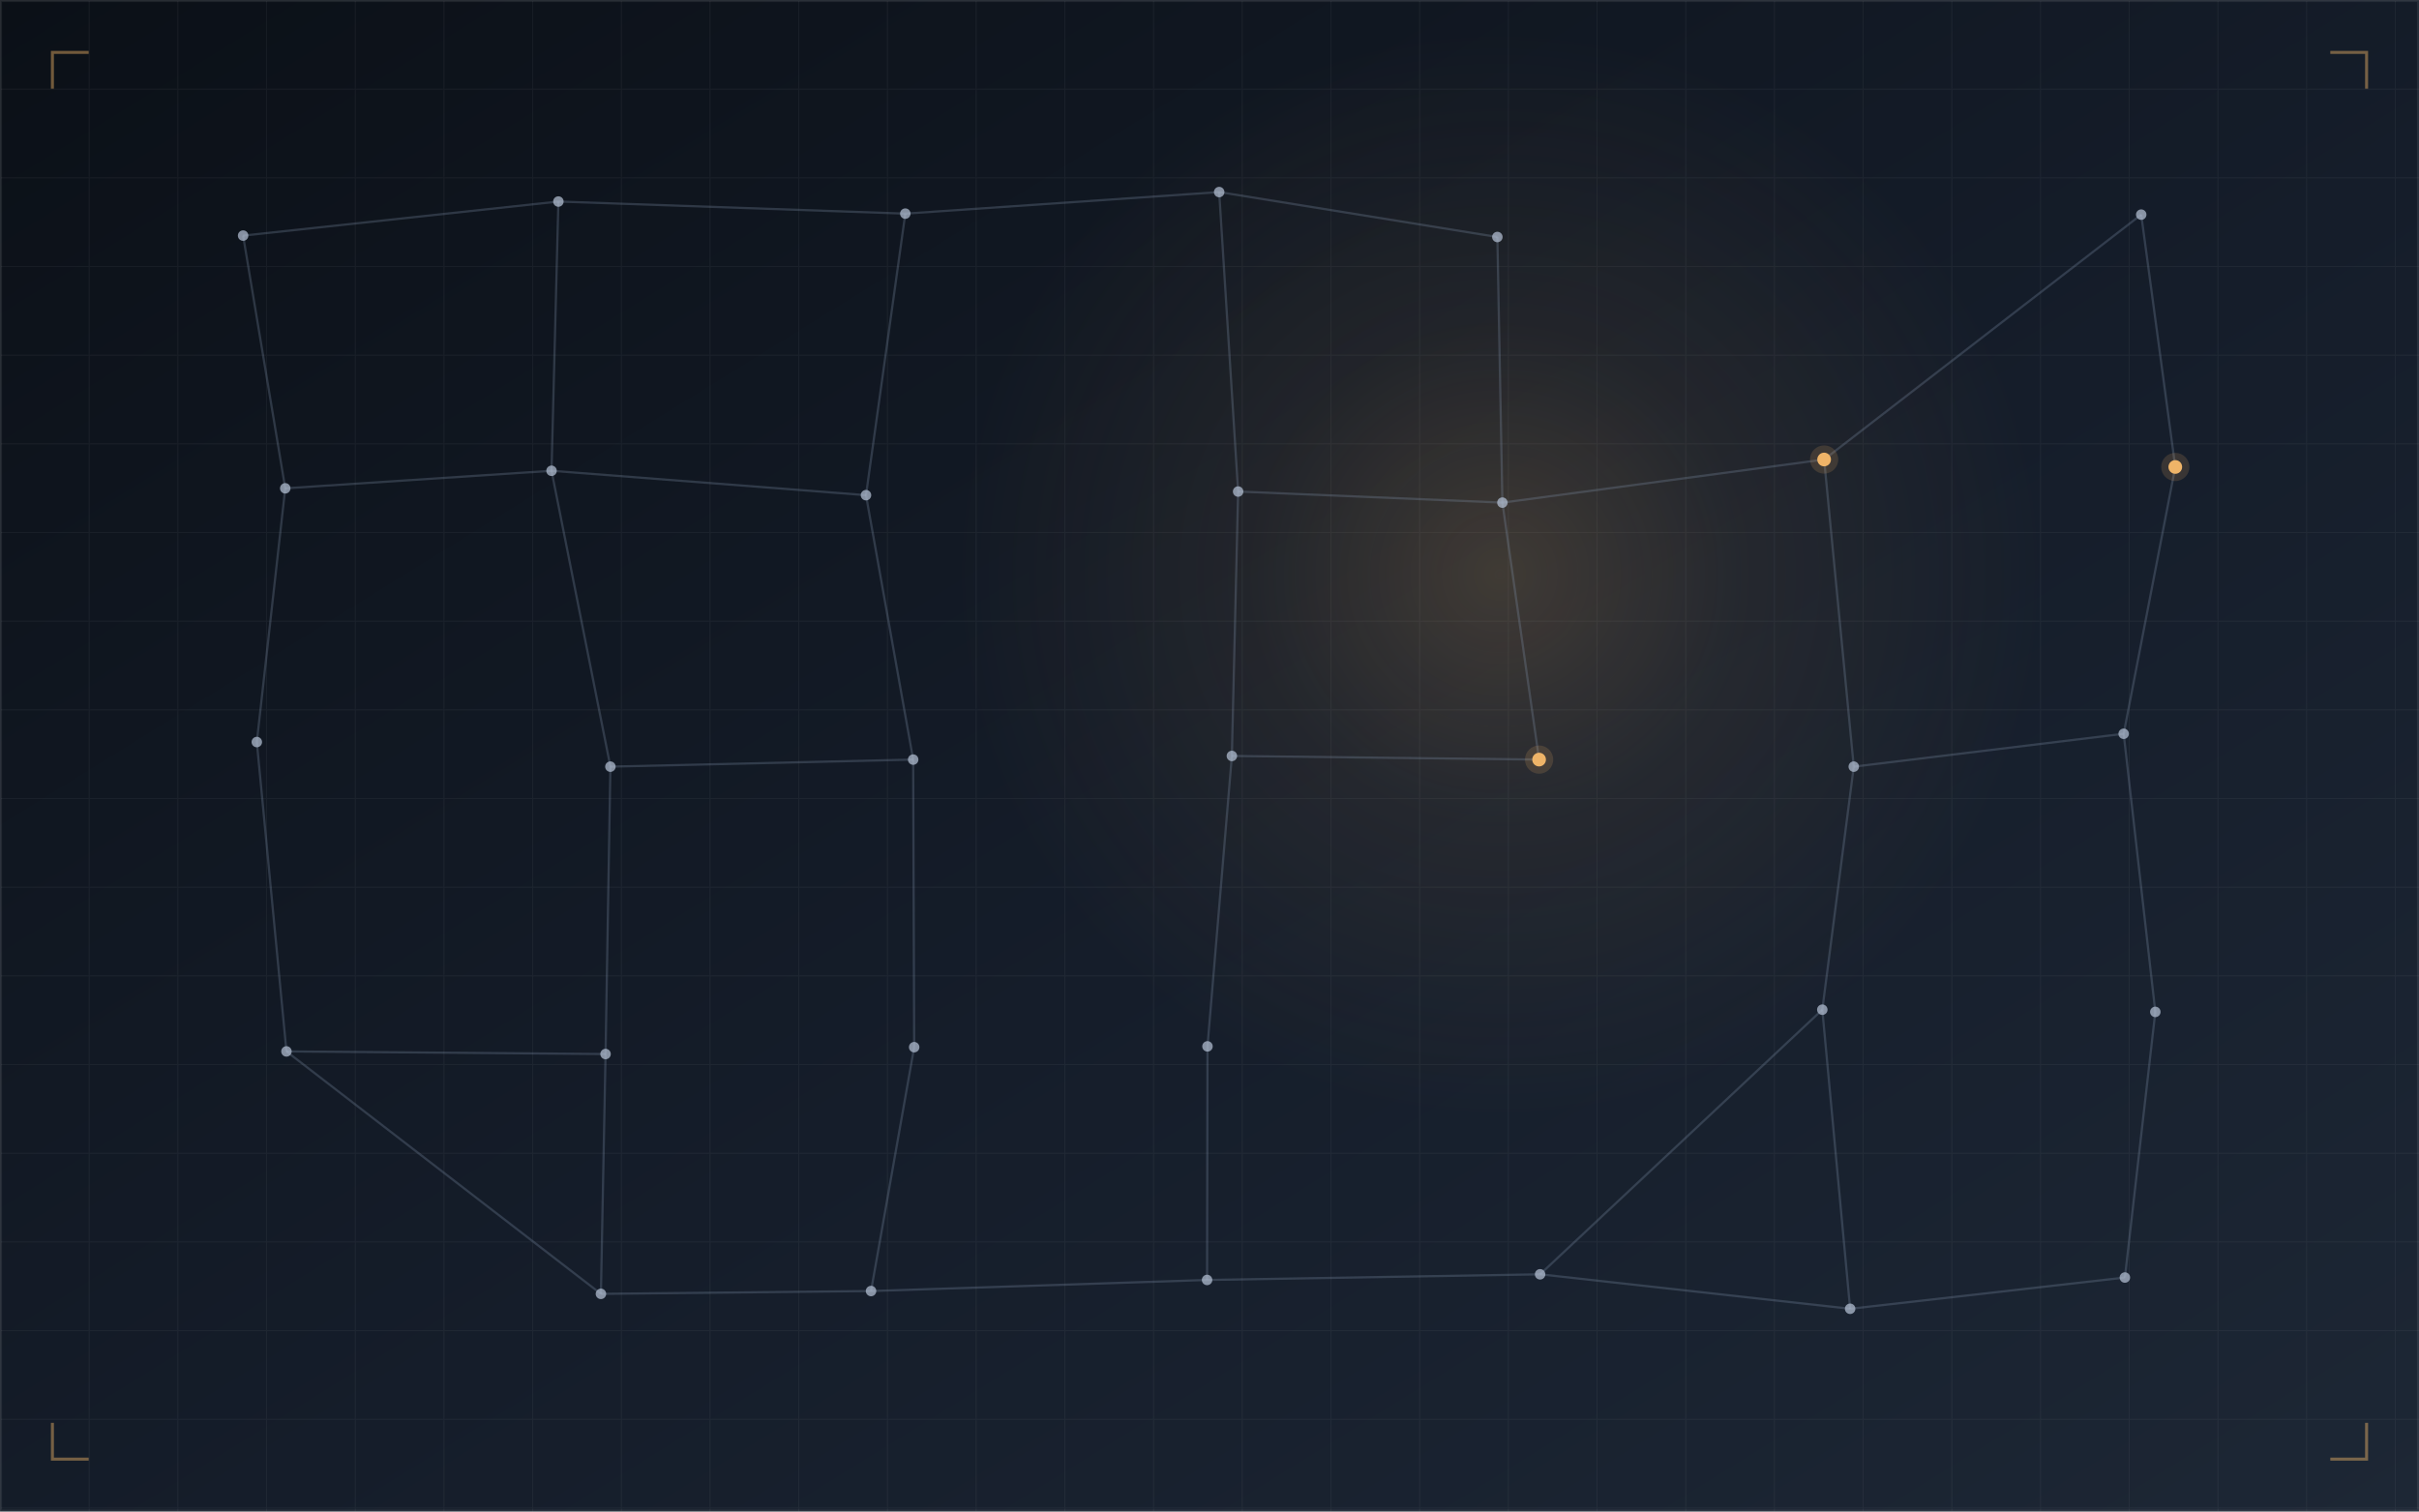
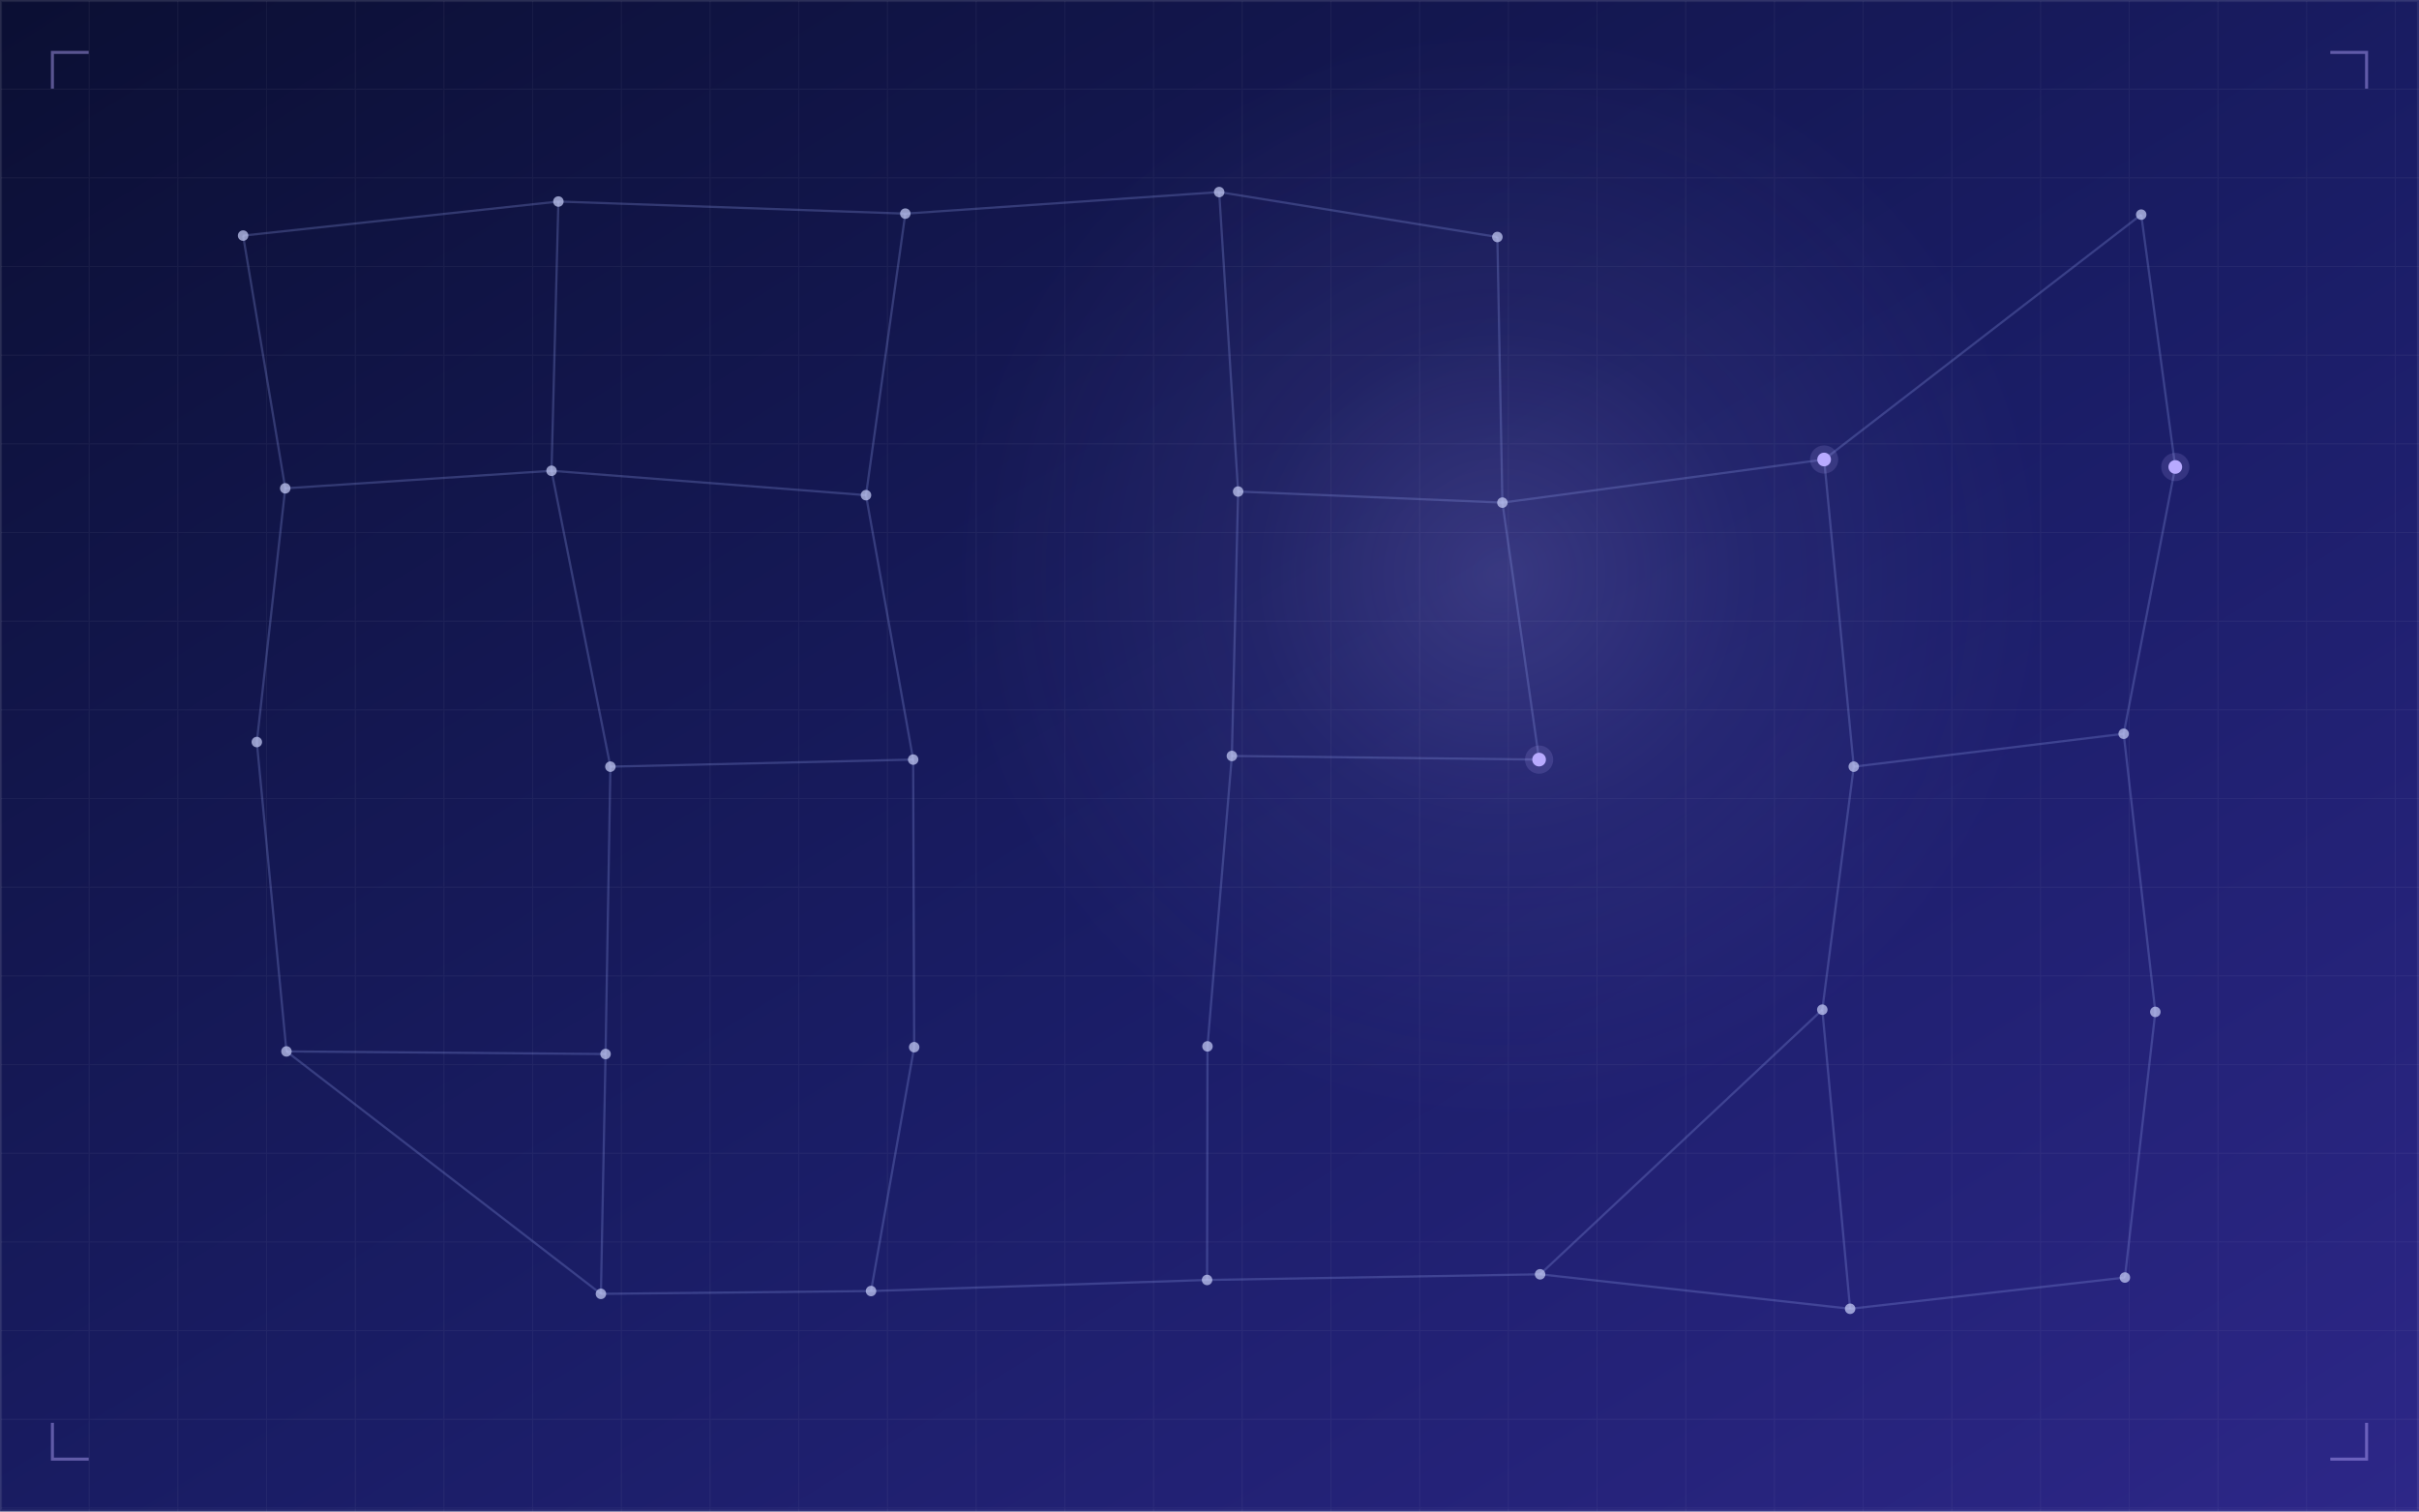
<svg xmlns="http://www.w3.org/2000/svg" viewBox="0 0 1200 750" width="1200" height="750" role="img" aria-hidden="true">
  <defs>
    <linearGradient id="bg-g" x1="0" y1="0" x2="1" y2="1">
-       <stop offset="0%" stop-color="#0B1017" />
-       <stop offset="55%" stop-color="#151D2A" />
-       <stop offset="100%" stop-color="#1D2735" />
+       <stop offset="0%" stop-color="#0B0F33" />
+       <stop offset="55%" stop-color="#1A1D66" />
+       <stop offset="100%" stop-color="#2D2788" />
    </linearGradient>
    <radialGradient id="glow-g" cx="0.5" cy="0.5" r="0.5">
-       <stop offset="0%" stop-color="#EFB468" stop-opacity="0.20" />
-       <stop offset="45%" stop-color="#EFB468" stop-opacity="0.07" />
-       <stop offset="100%" stop-color="#EFB468" stop-opacity="0" />
+       <stop offset="0%" stop-color="#B8AAFF" stop-opacity="0.20" />
+       <stop offset="45%" stop-color="#B8AAFF" stop-opacity="0.07" />
+       <stop offset="100%" stop-color="#B8AAFF" stop-opacity="0" />
    </radialGradient>
    <pattern id="grid-g" width="44" height="44" patternUnits="userSpaceOnUse">
      <path d="M44 0H0V44" fill="none" stroke="#FFFFFF" stroke-opacity="0.045" stroke-width="1" />
    </pattern>
  </defs>
  <rect width="1200" height="750" fill="url(#bg-g)" />
  <rect width="1200" height="750" fill="url(#grid-g)" />
  <circle cx="744" cy="285" r="270" fill="url(#glow-g)" />
-   <line x1="120.6" y1="116.9" x2="141.5" y2="242.3" stroke="#8394AE" stroke-opacity="0.28" stroke-width="1.1" />
-   <line x1="120.6" y1="116.9" x2="277.0" y2="100.0" stroke="#8394AE" stroke-opacity="0.28" stroke-width="1.1" />
-   <line x1="141.5" y1="242.3" x2="127.4" y2="368.2" stroke="#8394AE" stroke-opacity="0.28" stroke-width="1.1" />
-   <line x1="141.5" y1="242.3" x2="273.6" y2="233.6" stroke="#8394AE" stroke-opacity="0.28" stroke-width="1.1" />
-   <line x1="127.4" y1="368.2" x2="142.1" y2="521.7" stroke="#8394AE" stroke-opacity="0.28" stroke-width="1.1" />
-   <line x1="142.1" y1="521.7" x2="300.4" y2="523.0" stroke="#8394AE" stroke-opacity="0.28" stroke-width="1.1" />
-   <line x1="142.1" y1="521.7" x2="298.1" y2="642.0" stroke="#8394AE" stroke-opacity="0.28" stroke-width="1.1" />
-   <line x1="277.0" y1="100.0" x2="273.6" y2="233.6" stroke="#8394AE" stroke-opacity="0.28" stroke-width="1.1" />
-   <line x1="277.0" y1="100.0" x2="449.1" y2="106.0" stroke="#8394AE" stroke-opacity="0.28" stroke-width="1.1" />
-   <line x1="273.6" y1="233.6" x2="302.8" y2="380.4" stroke="#8394AE" stroke-opacity="0.28" stroke-width="1.1" />
-   <line x1="302.8" y1="380.4" x2="300.4" y2="523.0" stroke="#8394AE" stroke-opacity="0.28" stroke-width="1.1" />
-   <line x1="300.4" y1="523.0" x2="298.1" y2="642.0" stroke="#8394AE" stroke-opacity="0.28" stroke-width="1.1" />
-   <line x1="298.1" y1="642.0" x2="432.1" y2="640.6" stroke="#8394AE" stroke-opacity="0.28" stroke-width="1.1" />
-   <line x1="449.1" y1="106.0" x2="429.6" y2="245.7" stroke="#8394AE" stroke-opacity="0.28" stroke-width="1.1" />
-   <line x1="449.1" y1="106.0" x2="604.8" y2="95.3" stroke="#8394AE" stroke-opacity="0.28" stroke-width="1.1" />
-   <line x1="429.6" y1="245.7" x2="453.0" y2="376.9" stroke="#8394AE" stroke-opacity="0.28" stroke-width="1.1" />
-   <line x1="273.6" y1="233.6" x2="429.6" y2="245.7" stroke="#8394AE" stroke-opacity="0.28" stroke-width="1.1" />
-   <line x1="453.0" y1="376.9" x2="453.5" y2="519.6" stroke="#8394AE" stroke-opacity="0.28" stroke-width="1.1" />
-   <line x1="302.8" y1="380.4" x2="453.0" y2="376.9" stroke="#8394AE" stroke-opacity="0.28" stroke-width="1.1" />
-   <line x1="453.5" y1="519.6" x2="432.1" y2="640.6" stroke="#8394AE" stroke-opacity="0.28" stroke-width="1.1" />
-   <line x1="604.8" y1="95.3" x2="742.8" y2="117.6" stroke="#8394AE" stroke-opacity="0.28" stroke-width="1.1" />
-   <line x1="604.8" y1="95.3" x2="614.2" y2="243.9" stroke="#8394AE" stroke-opacity="0.28" stroke-width="1.1" />
-   <line x1="614.2" y1="243.9" x2="611.1" y2="375.1" stroke="#8394AE" stroke-opacity="0.28" stroke-width="1.1" />
-   <line x1="614.2" y1="243.9" x2="745.3" y2="249.4" stroke="#8394AE" stroke-opacity="0.28" stroke-width="1.1" />
-   <line x1="611.1" y1="375.1" x2="599.0" y2="519.2" stroke="#8394AE" stroke-opacity="0.28" stroke-width="1.1" />
-   <line x1="599.0" y1="519.2" x2="598.8" y2="635.1" stroke="#8394AE" stroke-opacity="0.28" stroke-width="1.1" />
-   <line x1="598.8" y1="635.1" x2="764.0" y2="632.3" stroke="#8394AE" stroke-opacity="0.28" stroke-width="1.1" />
-   <line x1="432.1" y1="640.6" x2="598.8" y2="635.1" stroke="#8394AE" stroke-opacity="0.28" stroke-width="1.1" />
-   <line x1="742.8" y1="117.6" x2="745.3" y2="249.4" stroke="#8394AE" stroke-opacity="0.28" stroke-width="1.1" />
-   <line x1="745.3" y1="249.4" x2="763.5" y2="376.9" stroke="#8394AE" stroke-opacity="0.28" stroke-width="1.1" />
-   <line x1="611.1" y1="375.1" x2="763.5" y2="376.9" stroke="#8394AE" stroke-opacity="0.28" stroke-width="1.1" />
-   <line x1="764.0" y1="632.3" x2="917.8" y2="649.4" stroke="#8394AE" stroke-opacity="0.28" stroke-width="1.1" />
-   <line x1="764.0" y1="632.3" x2="904.0" y2="501.0" stroke="#8394AE" stroke-opacity="0.28" stroke-width="1.1" />
-   <line x1="904.9" y1="228.0" x2="919.6" y2="380.4" stroke="#8394AE" stroke-opacity="0.28" stroke-width="1.1" />
-   <line x1="745.3" y1="249.4" x2="904.9" y2="228.0" stroke="#8394AE" stroke-opacity="0.28" stroke-width="1.1" />
-   <line x1="919.6" y1="380.4" x2="904.0" y2="501.0" stroke="#8394AE" stroke-opacity="0.28" stroke-width="1.1" />
-   <line x1="919.6" y1="380.4" x2="1053.5" y2="364.1" stroke="#8394AE" stroke-opacity="0.28" stroke-width="1.1" />
-   <line x1="904.0" y1="501.0" x2="917.8" y2="649.4" stroke="#8394AE" stroke-opacity="0.28" stroke-width="1.1" />
-   <line x1="917.8" y1="649.4" x2="1054.1" y2="633.9" stroke="#8394AE" stroke-opacity="0.28" stroke-width="1.1" />
-   <line x1="1062.2" y1="106.5" x2="1079.1" y2="231.7" stroke="#8394AE" stroke-opacity="0.28" stroke-width="1.1" />
-   <line x1="904.9" y1="228.0" x2="1062.2" y2="106.5" stroke="#8394AE" stroke-opacity="0.28" stroke-width="1.1" />
-   <line x1="1079.1" y1="231.7" x2="1053.5" y2="364.1" stroke="#8394AE" stroke-opacity="0.28" stroke-width="1.1" />
-   <line x1="1069.2" y1="502.1" x2="1054.1" y2="633.9" stroke="#8394AE" stroke-opacity="0.28" stroke-width="1.1" />
-   <line x1="1053.5" y1="364.1" x2="1069.2" y2="502.1" stroke="#8394AE" stroke-opacity="0.28" stroke-width="1.1" />
-   <circle cx="120.6" cy="116.9" r="2.6" fill="#B4C1D4" fill-opacity="0.72" />
-   <circle cx="141.5" cy="242.3" r="2.6" fill="#B4C1D4" fill-opacity="0.72" />
-   <circle cx="127.4" cy="368.2" r="2.6" fill="#B4C1D4" fill-opacity="0.72" />
-   <circle cx="142.1" cy="521.7" r="2.6" fill="#B4C1D4" fill-opacity="0.72" />
-   <circle cx="277.0" cy="100.0" r="2.6" fill="#B4C1D4" fill-opacity="0.72" />
-   <circle cx="273.6" cy="233.6" r="2.6" fill="#B4C1D4" fill-opacity="0.72" />
-   <circle cx="302.8" cy="380.4" r="2.6" fill="#B4C1D4" fill-opacity="0.72" />
-   <circle cx="300.4" cy="523.0" r="2.6" fill="#B4C1D4" fill-opacity="0.72" />
-   <circle cx="298.1" cy="642.0" r="2.6" fill="#B4C1D4" fill-opacity="0.72" />
-   <circle cx="449.1" cy="106.0" r="2.6" fill="#B4C1D4" fill-opacity="0.72" />
-   <circle cx="429.6" cy="245.7" r="2.6" fill="#B4C1D4" fill-opacity="0.72" />
-   <circle cx="453.0" cy="376.9" r="2.6" fill="#B4C1D4" fill-opacity="0.72" />
-   <circle cx="453.5" cy="519.6" r="2.6" fill="#B4C1D4" fill-opacity="0.72" />
-   <circle cx="432.1" cy="640.6" r="2.6" fill="#B4C1D4" fill-opacity="0.72" />
-   <circle cx="604.8" cy="95.3" r="2.6" fill="#B4C1D4" fill-opacity="0.72" />
-   <circle cx="614.2" cy="243.9" r="2.6" fill="#B4C1D4" fill-opacity="0.72" />
-   <circle cx="611.1" cy="375.1" r="2.6" fill="#B4C1D4" fill-opacity="0.72" />
-   <circle cx="599.0" cy="519.2" r="2.6" fill="#B4C1D4" fill-opacity="0.72" />
-   <circle cx="598.8" cy="635.1" r="2.6" fill="#B4C1D4" fill-opacity="0.72" />
-   <circle cx="742.8" cy="117.6" r="2.6" fill="#B4C1D4" fill-opacity="0.72" />
-   <circle cx="745.3" cy="249.4" r="2.6" fill="#B4C1D4" fill-opacity="0.72" />
-   <circle cx="763.5" cy="376.9" r="7" fill="#EFB468" fill-opacity="0.16" />
-   <circle cx="763.5" cy="376.9" r="3.4" fill="#EFB468" />
-   <circle cx="764.0" cy="632.3" r="2.6" fill="#B4C1D4" fill-opacity="0.72" />
-   <circle cx="904.9" cy="228.0" r="7" fill="#EFB468" fill-opacity="0.16" />
-   <circle cx="904.9" cy="228.0" r="3.4" fill="#EFB468" />
-   <circle cx="919.6" cy="380.4" r="2.6" fill="#B4C1D4" fill-opacity="0.72" />
-   <circle cx="904.0" cy="501.0" r="2.6" fill="#B4C1D4" fill-opacity="0.72" />
-   <circle cx="917.8" cy="649.4" r="2.6" fill="#B4C1D4" fill-opacity="0.72" />
-   <circle cx="1062.2" cy="106.5" r="2.6" fill="#B4C1D4" fill-opacity="0.72" />
-   <circle cx="1079.1" cy="231.7" r="7" fill="#EFB468" fill-opacity="0.16" />
-   <circle cx="1079.1" cy="231.7" r="3.4" fill="#EFB468" />
-   <circle cx="1053.5" cy="364.1" r="2.6" fill="#B4C1D4" fill-opacity="0.72" />
-   <circle cx="1069.2" cy="502.1" r="2.6" fill="#B4C1D4" fill-opacity="0.72" />
-   <circle cx="1054.1" cy="633.9" r="2.6" fill="#B4C1D4" fill-opacity="0.72" />
-   <path d="M26 44V26H44" fill="none" stroke="#EFB468" stroke-opacity="0.45" stroke-width="1.5" />
-   <path d="M1174 44V26H1156" fill="none" stroke="#EFB468" stroke-opacity="0.45" stroke-width="1.5" />
-   <path d="M26 706V724H44" fill="none" stroke="#EFB468" stroke-opacity="0.45" stroke-width="1.5" />
-   <path d="M1174 706V724H1156" fill="none" stroke="#EFB468" stroke-opacity="0.45" stroke-width="1.5" />
+   <line x1="120.6" y1="116.9" x2="141.5" y2="242.3" stroke="#8E9BE6" stroke-opacity="0.28" stroke-width="1.1" />
+   <line x1="120.6" y1="116.9" x2="277.0" y2="100.0" stroke="#8E9BE6" stroke-opacity="0.28" stroke-width="1.1" />
+   <line x1="141.5" y1="242.3" x2="127.4" y2="368.2" stroke="#8E9BE6" stroke-opacity="0.28" stroke-width="1.1" />
+   <line x1="141.5" y1="242.3" x2="273.6" y2="233.6" stroke="#8E9BE6" stroke-opacity="0.28" stroke-width="1.1" />
+   <line x1="127.4" y1="368.2" x2="142.1" y2="521.7" stroke="#8E9BE6" stroke-opacity="0.28" stroke-width="1.1" />
+   <line x1="142.1" y1="521.7" x2="300.4" y2="523.0" stroke="#8E9BE6" stroke-opacity="0.28" stroke-width="1.1" />
+   <line x1="142.1" y1="521.7" x2="298.1" y2="642.0" stroke="#8E9BE6" stroke-opacity="0.28" stroke-width="1.1" />
+   <line x1="277.0" y1="100.0" x2="273.6" y2="233.6" stroke="#8E9BE6" stroke-opacity="0.28" stroke-width="1.1" />
+   <line x1="277.0" y1="100.0" x2="449.1" y2="106.0" stroke="#8E9BE6" stroke-opacity="0.28" stroke-width="1.1" />
+   <line x1="273.6" y1="233.6" x2="302.8" y2="380.4" stroke="#8E9BE6" stroke-opacity="0.28" stroke-width="1.1" />
+   <line x1="302.8" y1="380.4" x2="300.4" y2="523.0" stroke="#8E9BE6" stroke-opacity="0.28" stroke-width="1.1" />
+   <line x1="300.4" y1="523.0" x2="298.1" y2="642.0" stroke="#8E9BE6" stroke-opacity="0.28" stroke-width="1.1" />
+   <line x1="298.1" y1="642.0" x2="432.1" y2="640.6" stroke="#8E9BE6" stroke-opacity="0.28" stroke-width="1.1" />
+   <line x1="449.1" y1="106.0" x2="429.6" y2="245.7" stroke="#8E9BE6" stroke-opacity="0.28" stroke-width="1.1" />
+   <line x1="449.1" y1="106.0" x2="604.8" y2="95.3" stroke="#8E9BE6" stroke-opacity="0.28" stroke-width="1.1" />
+   <line x1="429.6" y1="245.7" x2="453.0" y2="376.9" stroke="#8E9BE6" stroke-opacity="0.28" stroke-width="1.1" />
+   <line x1="273.6" y1="233.6" x2="429.6" y2="245.7" stroke="#8E9BE6" stroke-opacity="0.28" stroke-width="1.1" />
+   <line x1="453.0" y1="376.9" x2="453.5" y2="519.6" stroke="#8E9BE6" stroke-opacity="0.28" stroke-width="1.1" />
+   <line x1="302.8" y1="380.4" x2="453.0" y2="376.9" stroke="#8E9BE6" stroke-opacity="0.28" stroke-width="1.1" />
+   <line x1="453.5" y1="519.6" x2="432.1" y2="640.6" stroke="#8E9BE6" stroke-opacity="0.28" stroke-width="1.1" />
+   <line x1="604.8" y1="95.3" x2="742.8" y2="117.6" stroke="#8E9BE6" stroke-opacity="0.28" stroke-width="1.1" />
+   <line x1="604.8" y1="95.3" x2="614.2" y2="243.9" stroke="#8E9BE6" stroke-opacity="0.28" stroke-width="1.1" />
+   <line x1="614.2" y1="243.9" x2="611.1" y2="375.1" stroke="#8E9BE6" stroke-opacity="0.28" stroke-width="1.1" />
+   <line x1="614.2" y1="243.9" x2="745.3" y2="249.4" stroke="#8E9BE6" stroke-opacity="0.28" stroke-width="1.1" />
+   <line x1="611.1" y1="375.1" x2="599.0" y2="519.2" stroke="#8E9BE6" stroke-opacity="0.28" stroke-width="1.1" />
+   <line x1="599.0" y1="519.2" x2="598.8" y2="635.1" stroke="#8E9BE6" stroke-opacity="0.28" stroke-width="1.1" />
+   <line x1="598.8" y1="635.1" x2="764.0" y2="632.3" stroke="#8E9BE6" stroke-opacity="0.28" stroke-width="1.1" />
+   <line x1="432.1" y1="640.6" x2="598.8" y2="635.1" stroke="#8E9BE6" stroke-opacity="0.28" stroke-width="1.1" />
+   <line x1="742.8" y1="117.6" x2="745.3" y2="249.4" stroke="#8E9BE6" stroke-opacity="0.28" stroke-width="1.1" />
+   <line x1="745.3" y1="249.4" x2="763.5" y2="376.9" stroke="#8E9BE6" stroke-opacity="0.28" stroke-width="1.1" />
+   <line x1="611.1" y1="375.1" x2="763.5" y2="376.9" stroke="#8E9BE6" stroke-opacity="0.28" stroke-width="1.1" />
+   <line x1="764.0" y1="632.3" x2="917.8" y2="649.4" stroke="#8E9BE6" stroke-opacity="0.28" stroke-width="1.1" />
+   <line x1="764.0" y1="632.3" x2="904.0" y2="501.0" stroke="#8E9BE6" stroke-opacity="0.28" stroke-width="1.1" />
+   <line x1="904.9" y1="228.0" x2="919.6" y2="380.4" stroke="#8E9BE6" stroke-opacity="0.28" stroke-width="1.1" />
+   <line x1="745.3" y1="249.4" x2="904.9" y2="228.0" stroke="#8E9BE6" stroke-opacity="0.28" stroke-width="1.1" />
+   <line x1="919.6" y1="380.4" x2="904.0" y2="501.0" stroke="#8E9BE6" stroke-opacity="0.28" stroke-width="1.1" />
+   <line x1="919.6" y1="380.4" x2="1053.5" y2="364.1" stroke="#8E9BE6" stroke-opacity="0.28" stroke-width="1.1" />
+   <line x1="904.0" y1="501.0" x2="917.8" y2="649.4" stroke="#8E9BE6" stroke-opacity="0.28" stroke-width="1.1" />
+   <line x1="917.8" y1="649.4" x2="1054.1" y2="633.9" stroke="#8E9BE6" stroke-opacity="0.28" stroke-width="1.1" />
+   <line x1="1062.2" y1="106.5" x2="1079.1" y2="231.7" stroke="#8E9BE6" stroke-opacity="0.28" stroke-width="1.1" />
+   <line x1="904.9" y1="228.0" x2="1062.2" y2="106.5" stroke="#8E9BE6" stroke-opacity="0.28" stroke-width="1.1" />
+   <line x1="1079.1" y1="231.7" x2="1053.5" y2="364.1" stroke="#8E9BE6" stroke-opacity="0.28" stroke-width="1.1" />
+   <line x1="1069.2" y1="502.1" x2="1054.1" y2="633.9" stroke="#8E9BE6" stroke-opacity="0.28" stroke-width="1.1" />
+   <line x1="1053.5" y1="364.1" x2="1069.2" y2="502.1" stroke="#8E9BE6" stroke-opacity="0.28" stroke-width="1.1" />
+   <circle cx="120.6" cy="116.9" r="2.6" fill="#C6CEF7" fill-opacity="0.72" />
+   <circle cx="141.5" cy="242.3" r="2.6" fill="#C6CEF7" fill-opacity="0.72" />
+   <circle cx="127.4" cy="368.2" r="2.6" fill="#C6CEF7" fill-opacity="0.72" />
+   <circle cx="142.1" cy="521.7" r="2.6" fill="#C6CEF7" fill-opacity="0.72" />
+   <circle cx="277.0" cy="100.0" r="2.6" fill="#C6CEF7" fill-opacity="0.72" />
+   <circle cx="273.6" cy="233.6" r="2.6" fill="#C6CEF7" fill-opacity="0.72" />
+   <circle cx="302.8" cy="380.4" r="2.6" fill="#C6CEF7" fill-opacity="0.72" />
+   <circle cx="300.4" cy="523.0" r="2.6" fill="#C6CEF7" fill-opacity="0.72" />
+   <circle cx="298.1" cy="642.0" r="2.6" fill="#C6CEF7" fill-opacity="0.72" />
+   <circle cx="449.1" cy="106.0" r="2.6" fill="#C6CEF7" fill-opacity="0.72" />
+   <circle cx="429.6" cy="245.7" r="2.6" fill="#C6CEF7" fill-opacity="0.72" />
+   <circle cx="453.0" cy="376.9" r="2.6" fill="#C6CEF7" fill-opacity="0.72" />
+   <circle cx="453.5" cy="519.6" r="2.6" fill="#C6CEF7" fill-opacity="0.72" />
+   <circle cx="432.1" cy="640.6" r="2.6" fill="#C6CEF7" fill-opacity="0.72" />
+   <circle cx="604.8" cy="95.3" r="2.6" fill="#C6CEF7" fill-opacity="0.72" />
+   <circle cx="614.2" cy="243.9" r="2.6" fill="#C6CEF7" fill-opacity="0.72" />
+   <circle cx="611.1" cy="375.1" r="2.6" fill="#C6CEF7" fill-opacity="0.72" />
+   <circle cx="599.0" cy="519.2" r="2.6" fill="#C6CEF7" fill-opacity="0.72" />
+   <circle cx="598.8" cy="635.1" r="2.6" fill="#C6CEF7" fill-opacity="0.72" />
+   <circle cx="742.8" cy="117.6" r="2.6" fill="#C6CEF7" fill-opacity="0.72" />
+   <circle cx="745.3" cy="249.4" r="2.6" fill="#C6CEF7" fill-opacity="0.72" />
+   <circle cx="763.5" cy="376.9" r="7" fill="#B8AAFF" fill-opacity="0.16" />
+   <circle cx="763.5" cy="376.9" r="3.4" fill="#B8AAFF" />
+   <circle cx="764.0" cy="632.3" r="2.6" fill="#C6CEF7" fill-opacity="0.72" />
+   <circle cx="904.9" cy="228.0" r="7" fill="#B8AAFF" fill-opacity="0.16" />
+   <circle cx="904.9" cy="228.0" r="3.4" fill="#B8AAFF" />
+   <circle cx="919.6" cy="380.4" r="2.6" fill="#C6CEF7" fill-opacity="0.72" />
+   <circle cx="904.0" cy="501.0" r="2.6" fill="#C6CEF7" fill-opacity="0.72" />
+   <circle cx="917.8" cy="649.4" r="2.6" fill="#C6CEF7" fill-opacity="0.72" />
+   <circle cx="1062.2" cy="106.5" r="2.6" fill="#C6CEF7" fill-opacity="0.72" />
+   <circle cx="1079.1" cy="231.7" r="7" fill="#B8AAFF" fill-opacity="0.16" />
+   <circle cx="1079.1" cy="231.7" r="3.4" fill="#B8AAFF" />
+   <circle cx="1053.5" cy="364.1" r="2.6" fill="#C6CEF7" fill-opacity="0.72" />
+   <circle cx="1069.2" cy="502.1" r="2.6" fill="#C6CEF7" fill-opacity="0.72" />
+   <circle cx="1054.1" cy="633.9" r="2.6" fill="#C6CEF7" fill-opacity="0.72" />
+   <path d="M26 44V26H44" fill="none" stroke="#B8AAFF" stroke-opacity="0.45" stroke-width="1.5" />
+   <path d="M1174 44V26H1156" fill="none" stroke="#B8AAFF" stroke-opacity="0.45" stroke-width="1.5" />
+   <path d="M26 706V724H44" fill="none" stroke="#B8AAFF" stroke-opacity="0.45" stroke-width="1.5" />
+   <path d="M1174 706V724H1156" fill="none" stroke="#B8AAFF" stroke-opacity="0.45" stroke-width="1.5" />
  <rect x="0.5" y="0.5" width="1199" height="749" fill="none" stroke="#FFFFFF" stroke-opacity="0.08" />
</svg>
